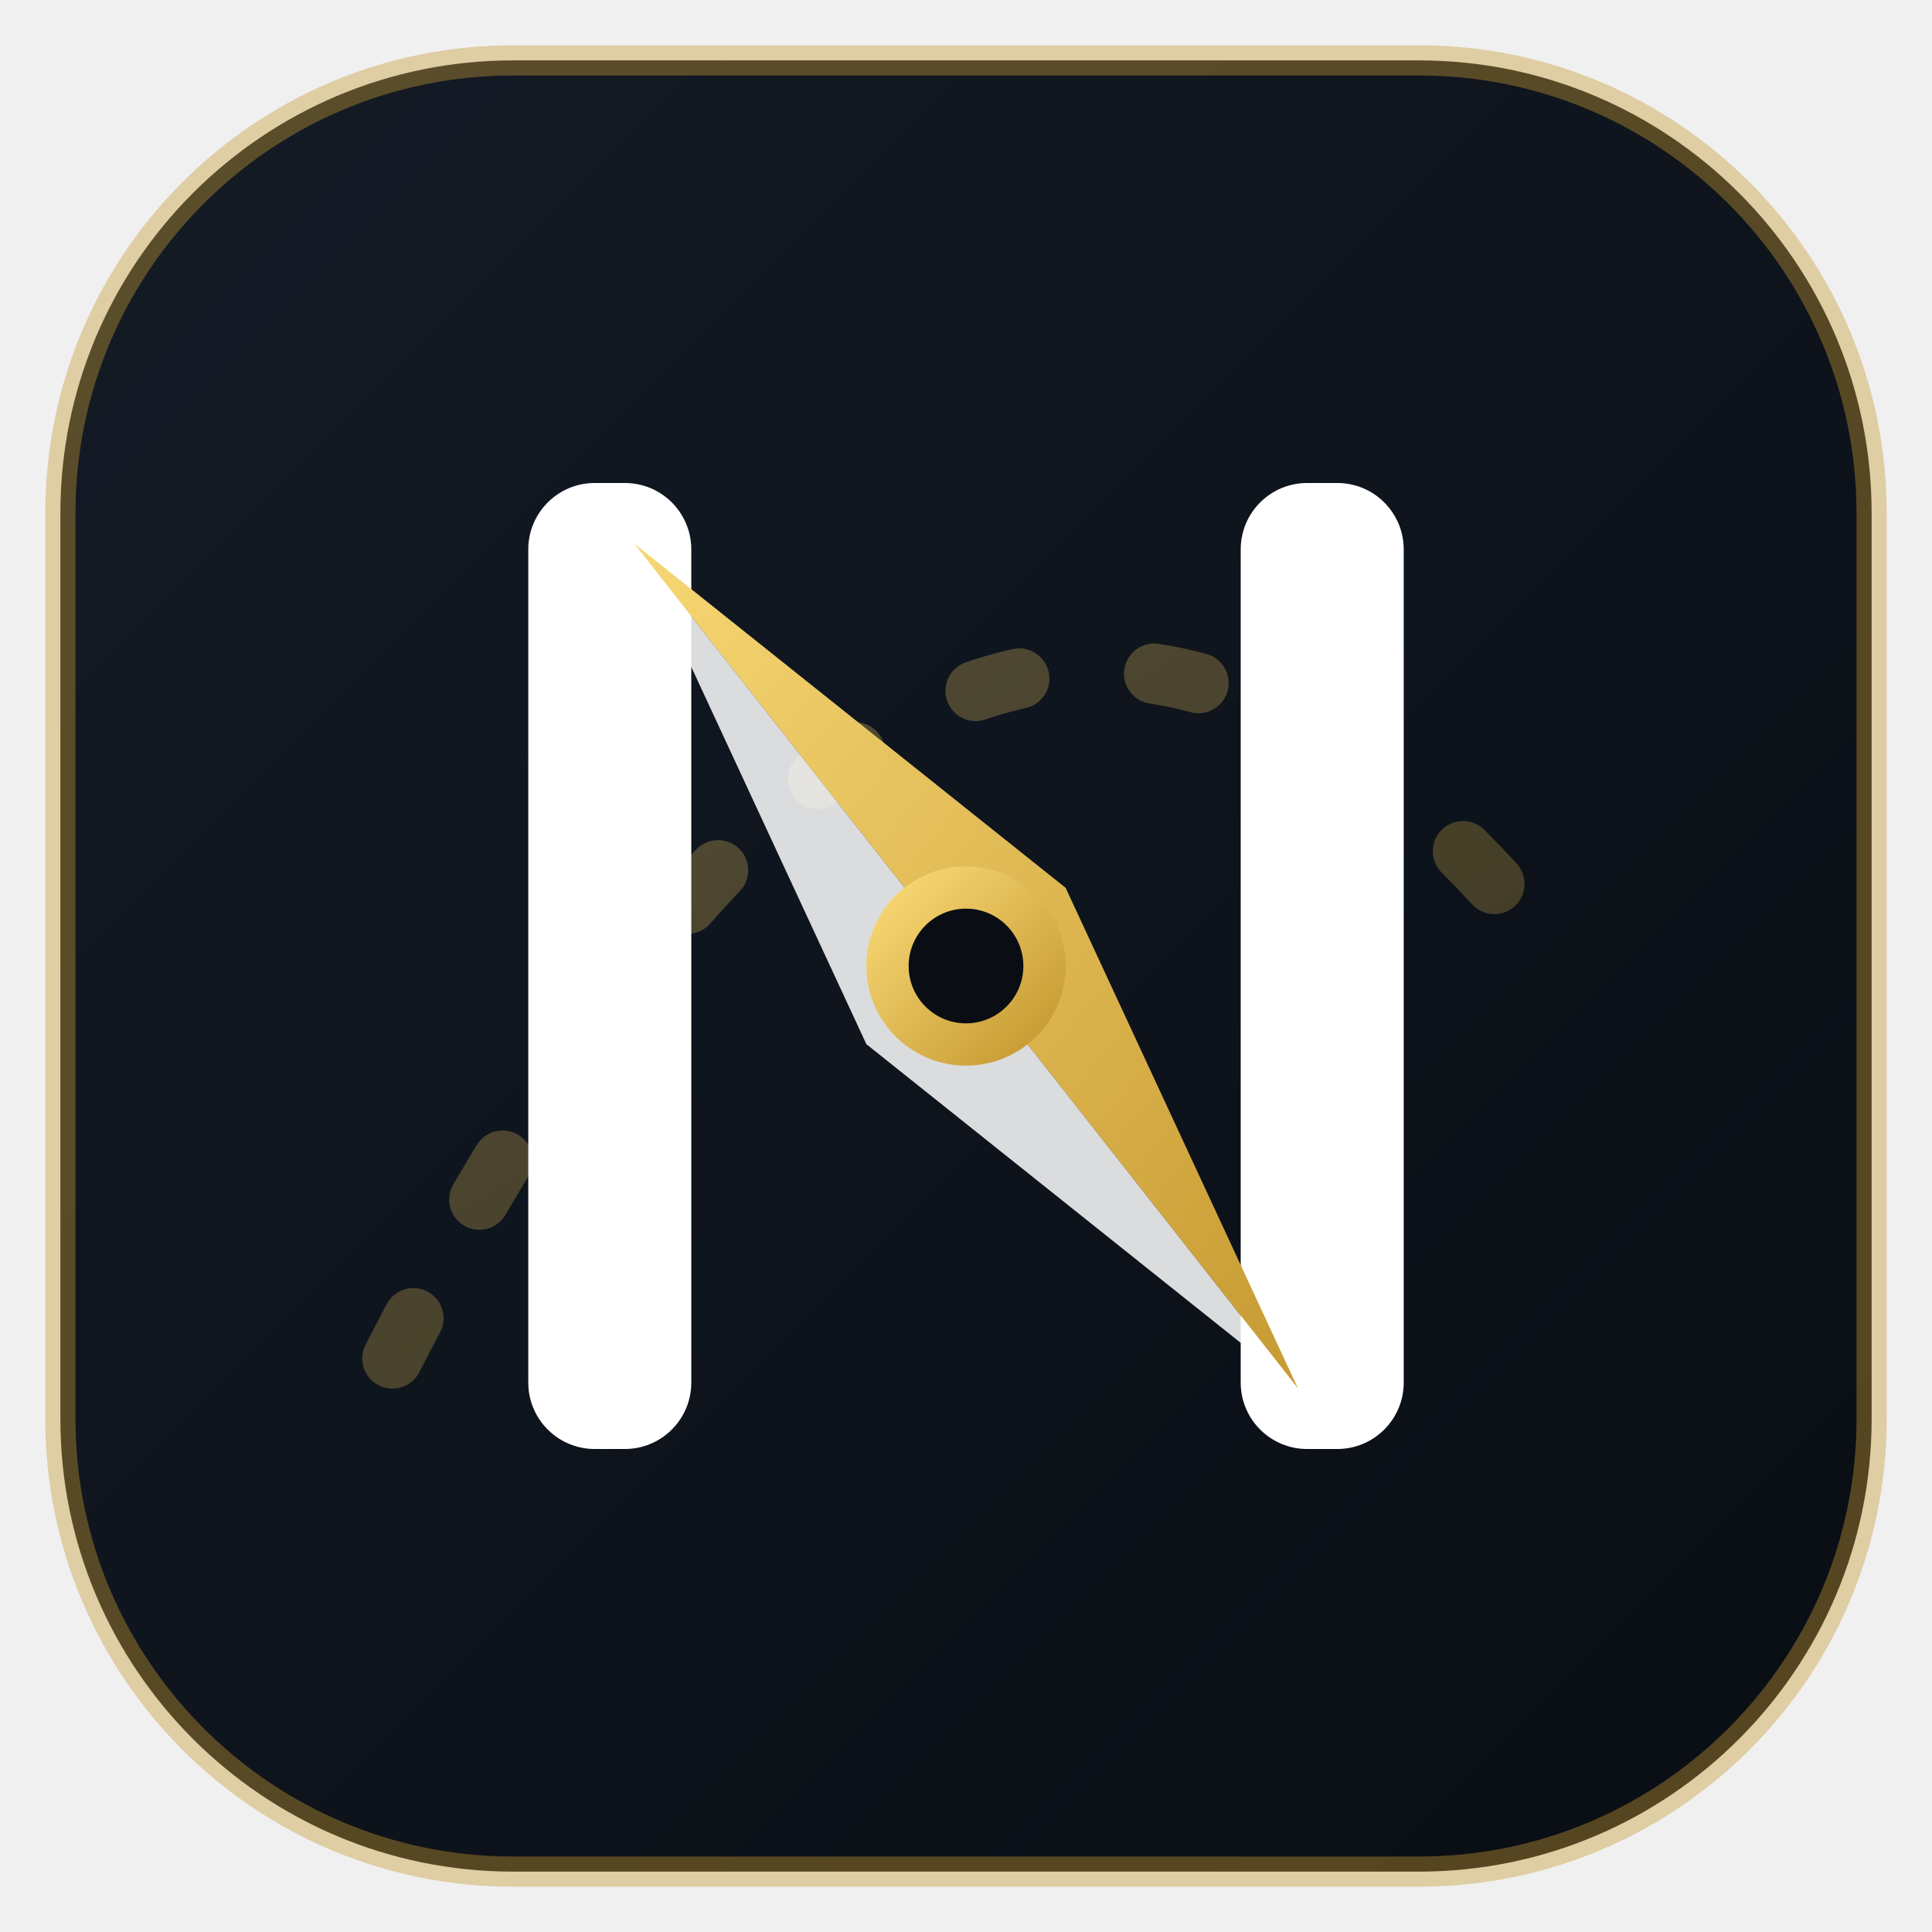
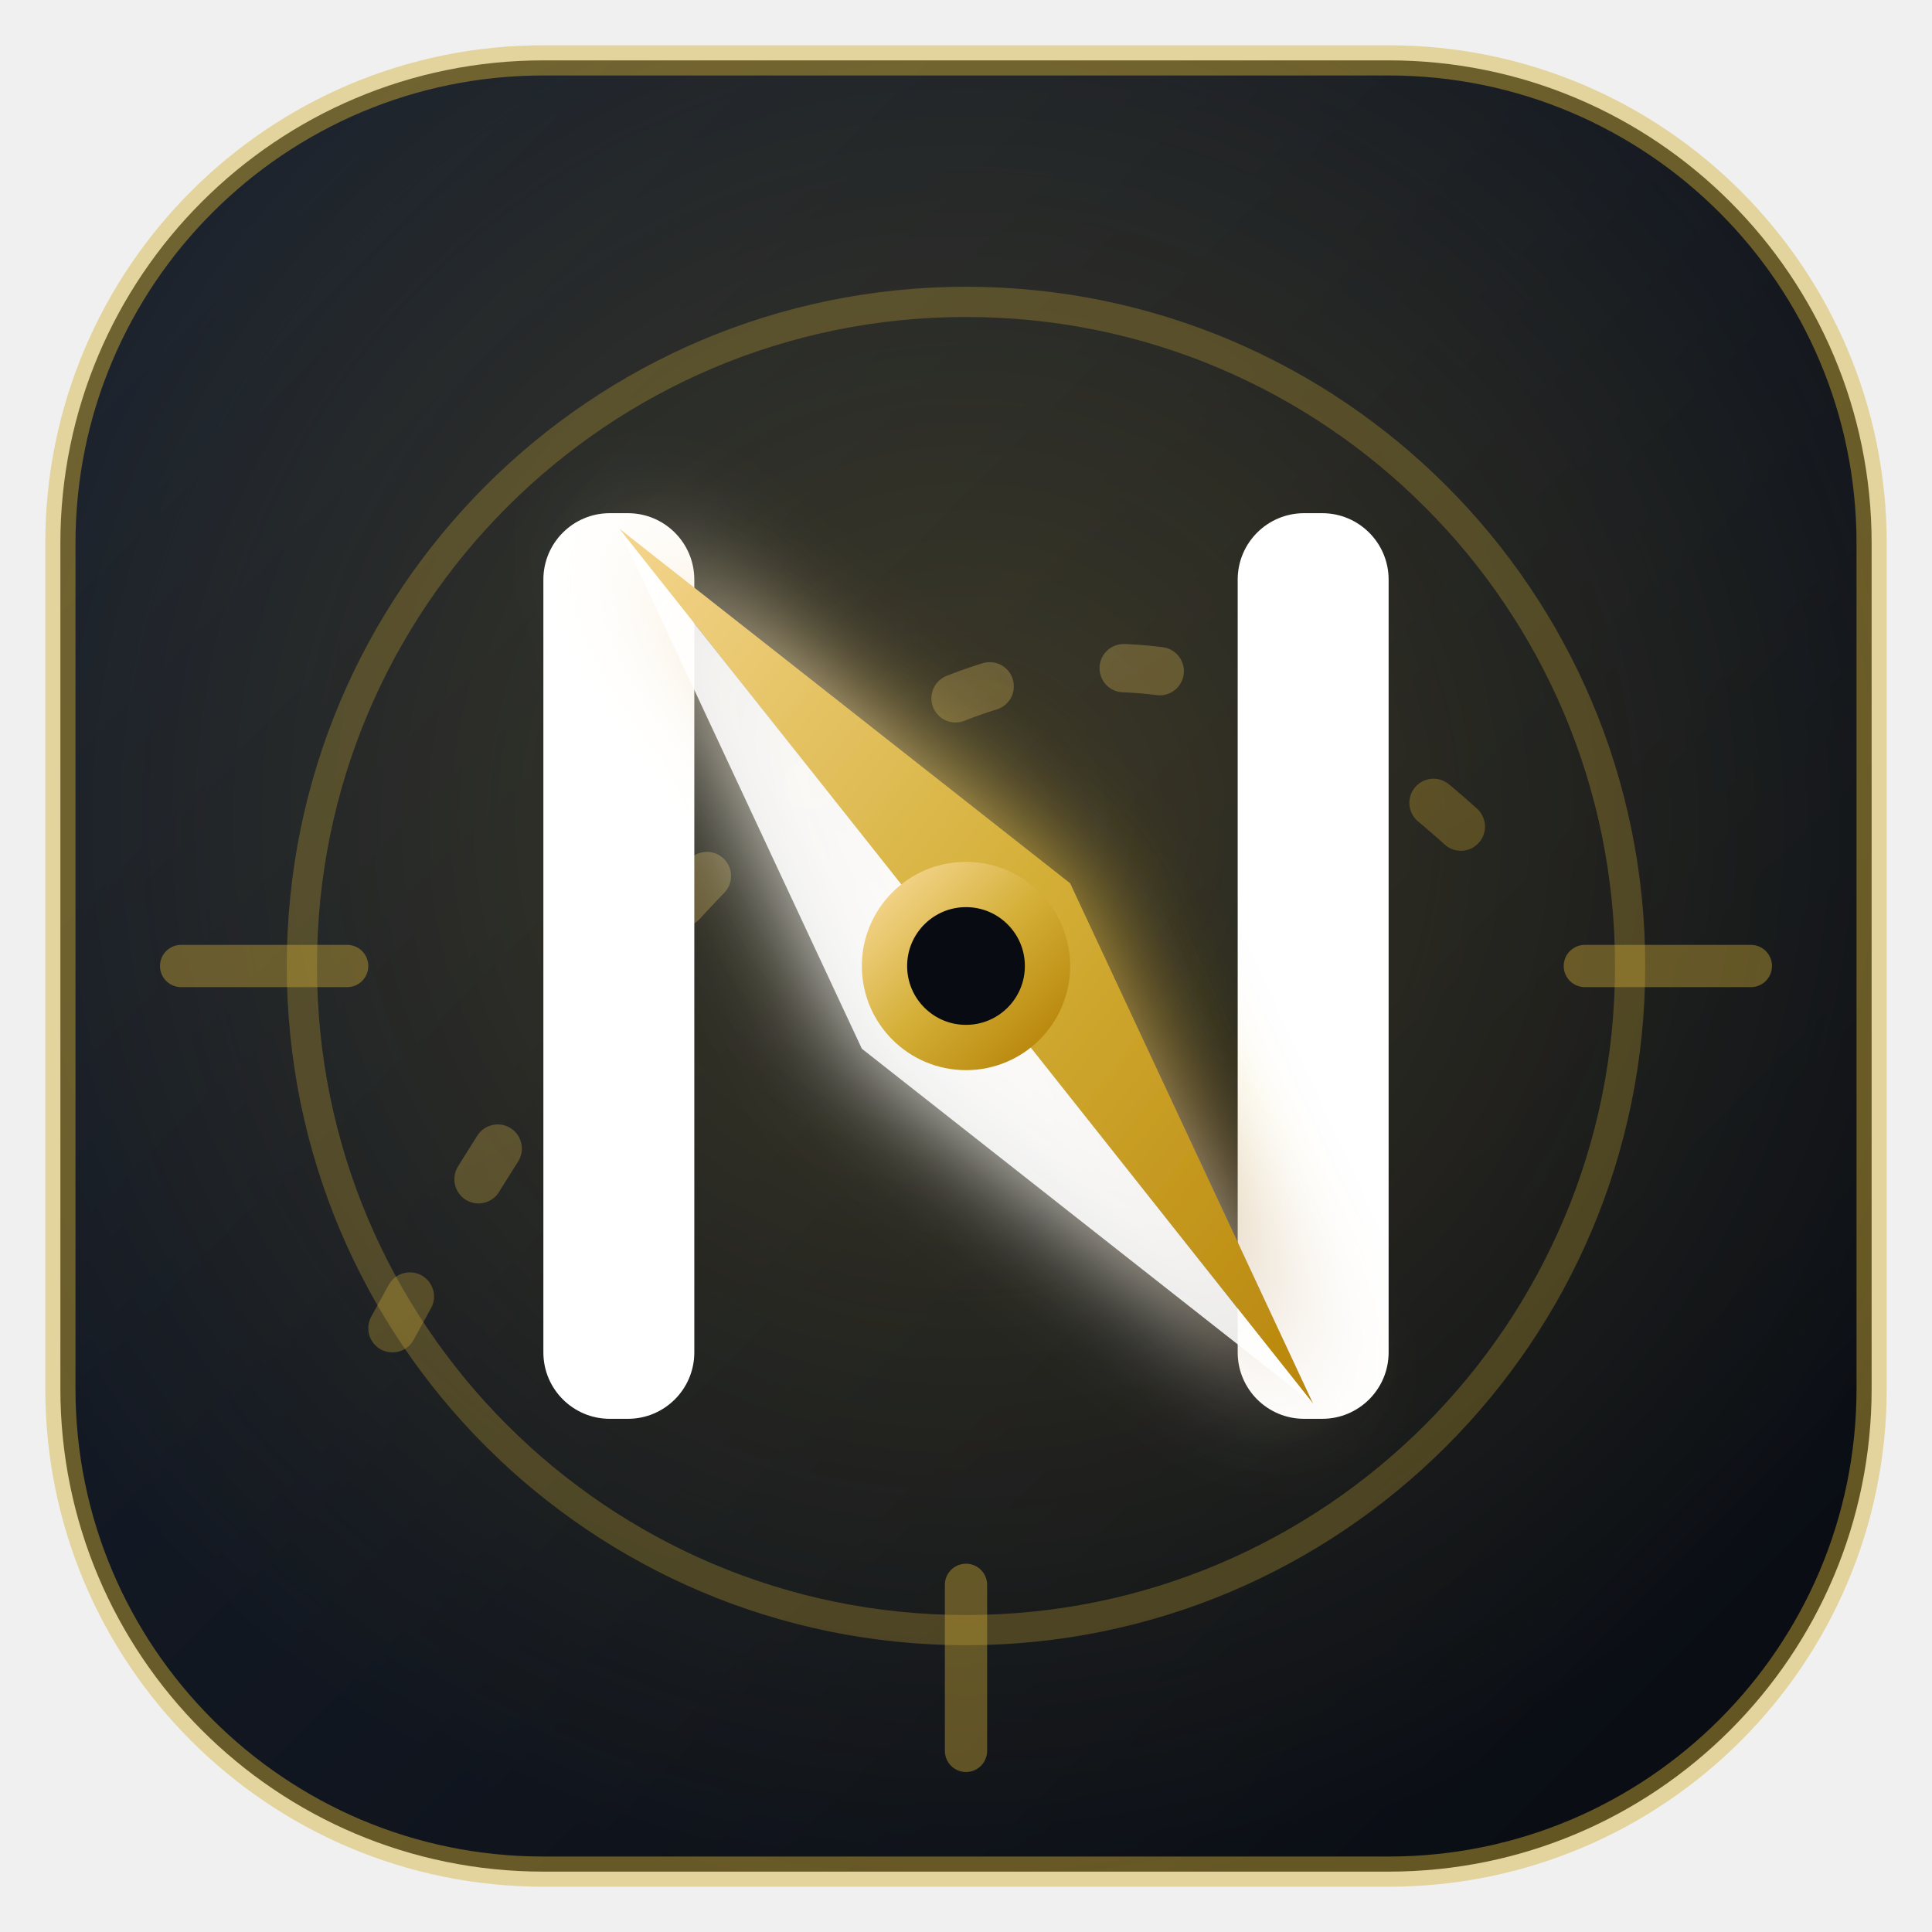
<svg xmlns="http://www.w3.org/2000/svg" viewBox="0 0 64 64" role="img" aria-label="Navora">
  <defs>
    <linearGradient id="nv-bg" x1="0" y1="0" x2="1" y2="1">
-       <stop offset="0" stop-color="#141b26" />
-       <stop offset="1" stop-color="#090d13" />
+       <stop offset="0" stop-color="#1a2230" />
+       <stop offset="1" stop-color="#080b11" />
    </linearGradient>
    <linearGradient id="nv-gold" x1="0" y1="0" x2="1" y2="1">
-       <stop offset="0" stop-color="#f7d774" />
-       <stop offset="1" stop-color="#c79a32" />
+       <stop offset="0" stop-color="#F4D58D" />
+       <stop offset="0.5" stop-color="#D4AF37" />
+       <stop offset="1" stop-color="#B8860B" />
    </linearGradient>
+     <radialGradient id="nv-inner" cx="0.5" cy="0.42" r="0.6">
+       <stop offset="0" stop-color="#D4AF37" stop-opacity="0.22" />
+       <stop offset="1" stop-color="#D4AF37" stop-opacity="0" />
+     </radialGradient>
+     <filter id="nv-glow" x="-60%" y="-60%" width="220%" height="220%">
+       <feGaussianBlur stdDeviation="1.8" result="b" />
+       <feMerge>
+         <feMergeNode in="b" />
+         <feMergeNode in="SourceGraphic" />
+       </feMerge>
+     </filter>
  </defs>
-   <rect x="2" y="2" width="60" height="60" rx="15" fill="url(#nv-bg)" stroke="#c79a32" stroke-opacity="0.4" />
-   <path d="M13 45 Q 32 8 51 31" fill="none" stroke="url(#nv-gold)" stroke-opacity="0.28" stroke-width="2" stroke-linecap="round" stroke-dasharray="1.5 4.5" />
-   <rect x="17.5" y="16" width="5.4" height="32" rx="2.2" fill="#ffffff" />
-   <rect x="41.1" y="16" width="5.4" height="32" rx="2.2" fill="#ffffff" />
-   <polygon points="21,18 35.3,29.41 43,46" fill="url(#nv-gold)" />
-   <polygon points="21,18 28.7,34.59 43,46" fill="#ffffff" fill-opacity="0.85" />
-   <circle cx="32" cy="32" r="2.6" fill="#0a0e14" stroke="url(#nv-gold)" stroke-width="1.4" />
+   <rect x="2" y="2" width="60" height="60" rx="16" fill="url(#nv-bg)" stroke="#D4AF37" stroke-opacity="0.45" />
+   <rect x="2" y="2" width="60" height="60" rx="16" fill="url(#nv-inner)" />
+   <circle cx="32" cy="32" r="22" fill="none" stroke="#D4AF37" stroke-opacity="0.28" stroke-width="1" />
+   <line x1="32" y1="5.5" x2="32" y2="11.5" stroke="url(#nv-gold)" stroke-width="2.2" stroke-linecap="round" filter="url(#nv-glow)" />
+   <line x1="52.5" y1="32" x2="58" y2="32" stroke="#D4AF37" stroke-opacity="0.4" stroke-width="1.4" stroke-linecap="round" />
+   <line x1="32" y1="52.5" x2="32" y2="58" stroke="#D4AF37" stroke-opacity="0.4" stroke-width="1.4" stroke-linecap="round" />
+   <line x1="6" y1="32" x2="11.5" y2="32" stroke="#D4AF37" stroke-opacity="0.4" stroke-width="1.4" stroke-linecap="round" />
+   <path d="M13 44 Q 32 9 51 30" fill="none" stroke="url(#nv-gold)" stroke-opacity="0.3" stroke-width="1.6" stroke-linecap="round" stroke-dasharray="1.2 4.5" />
+   <rect x="18" y="17" width="5" height="30" rx="2.2" fill="#ffffff" />
+   <rect x="41" y="17" width="5" height="30" rx="2.2" fill="#ffffff" />
+   <g filter="url(#nv-glow)">
+     <polygon points="20.5,17.5 35.45,29.26 43.5,46.5" fill="url(#nv-gold)" />
+     <polygon points="20.5,17.5 28.55,34.74 43.5,46.5" fill="#ffffff" fill-opacity="0.88" />
+   </g>
+   <circle cx="32" cy="32" r="2.7" fill="#080b11" stroke="url(#nv-gold)" stroke-width="1.5" />
</svg>
